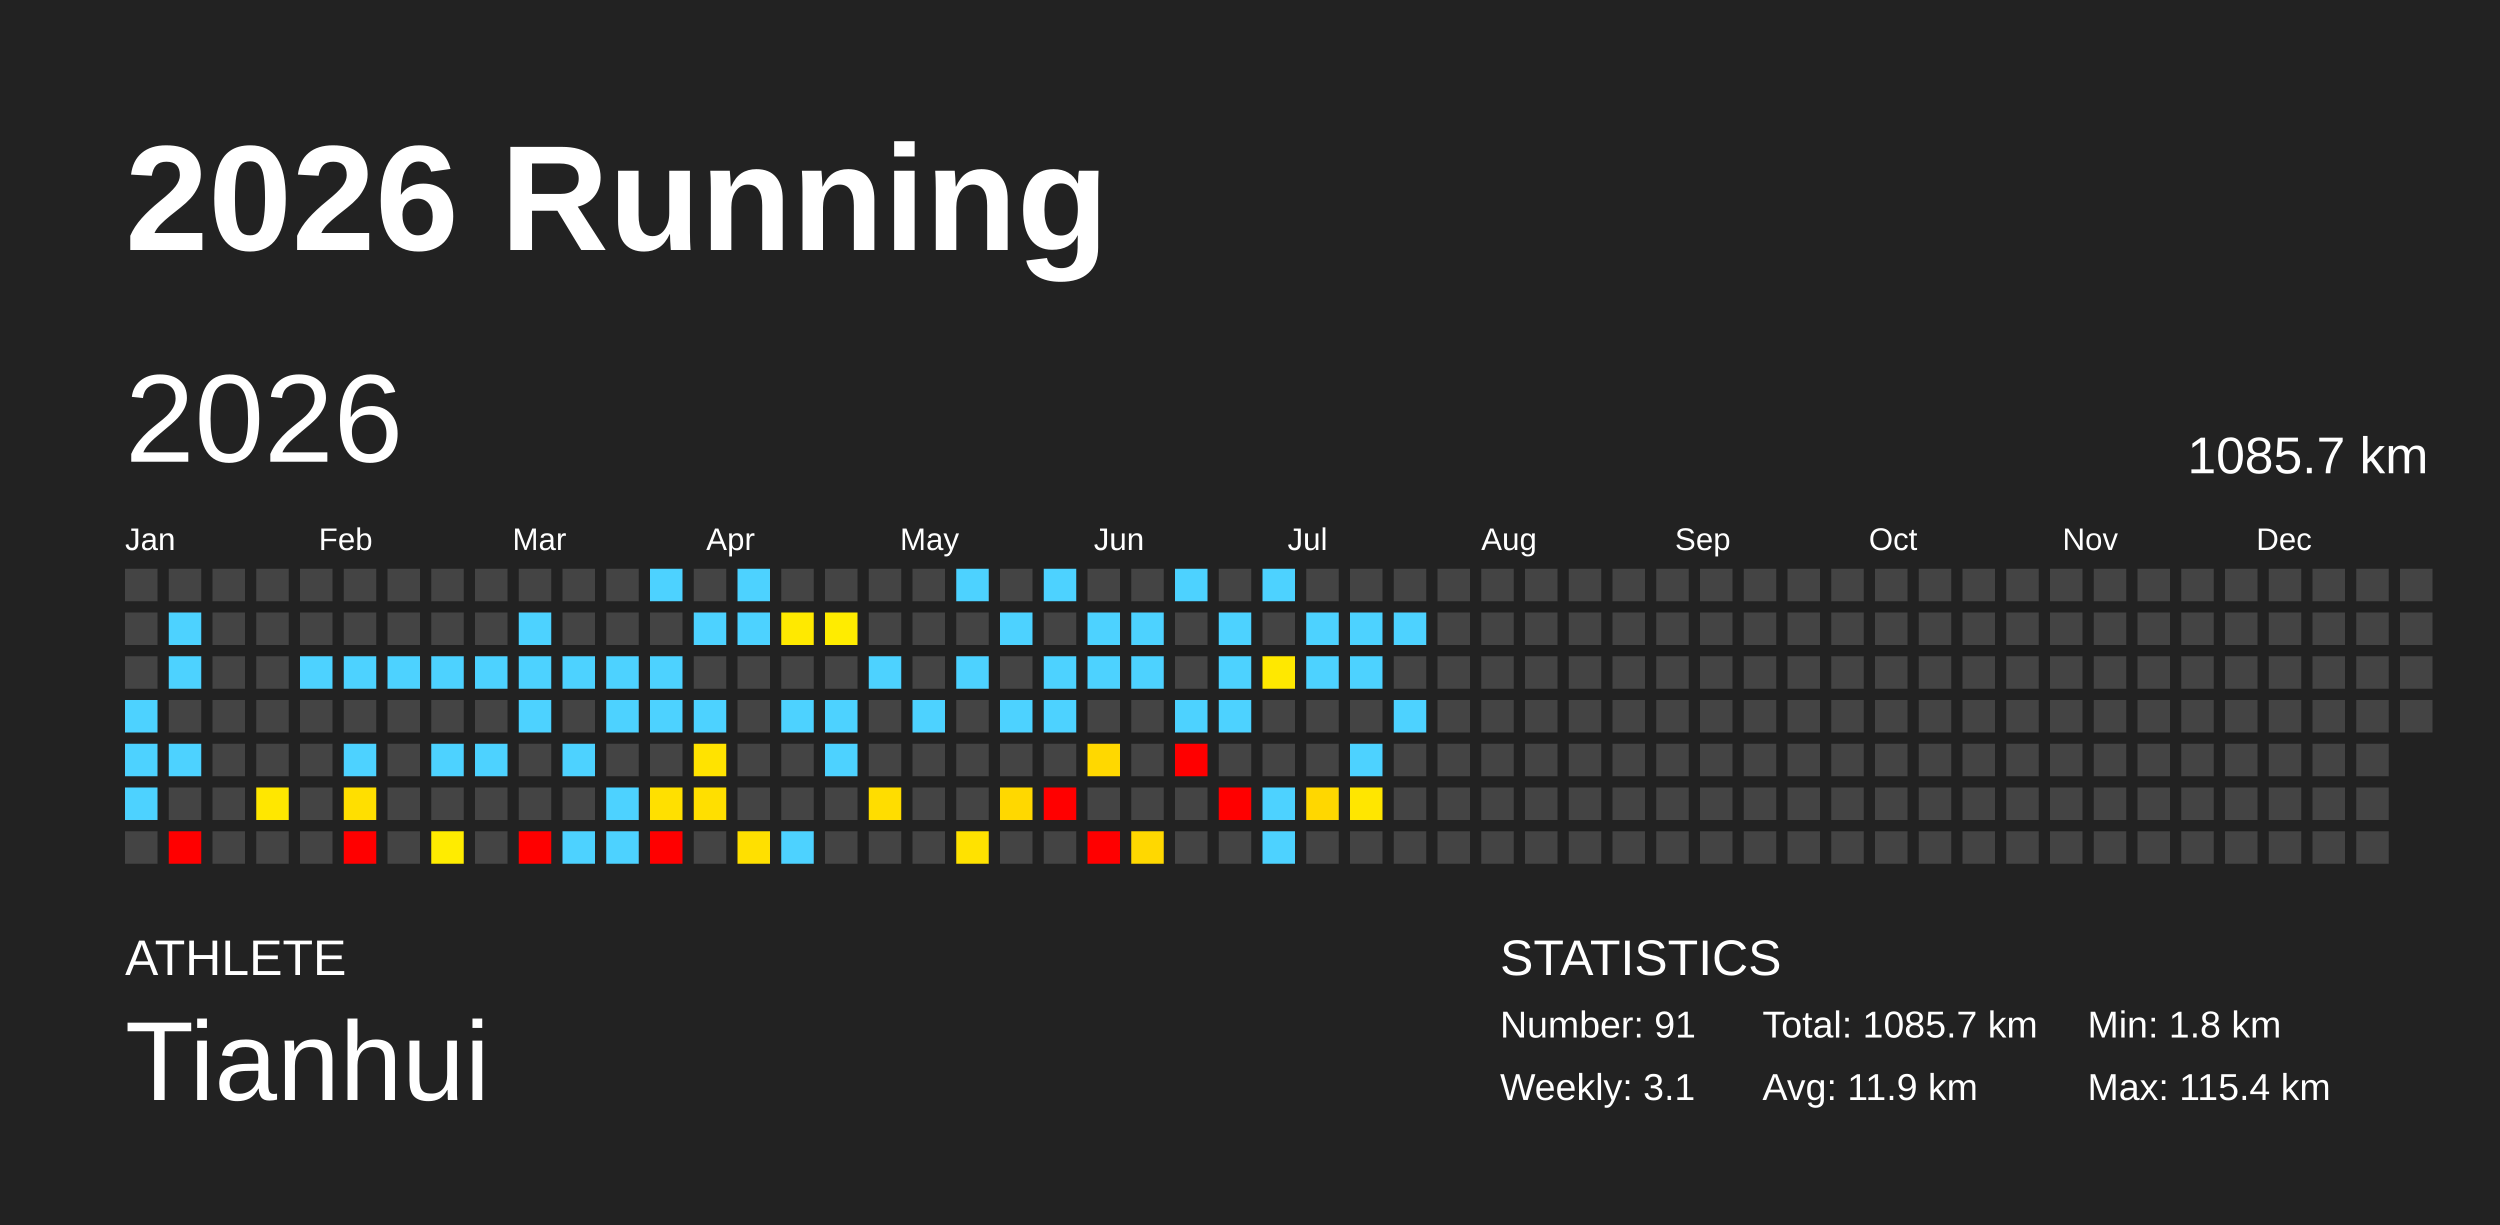
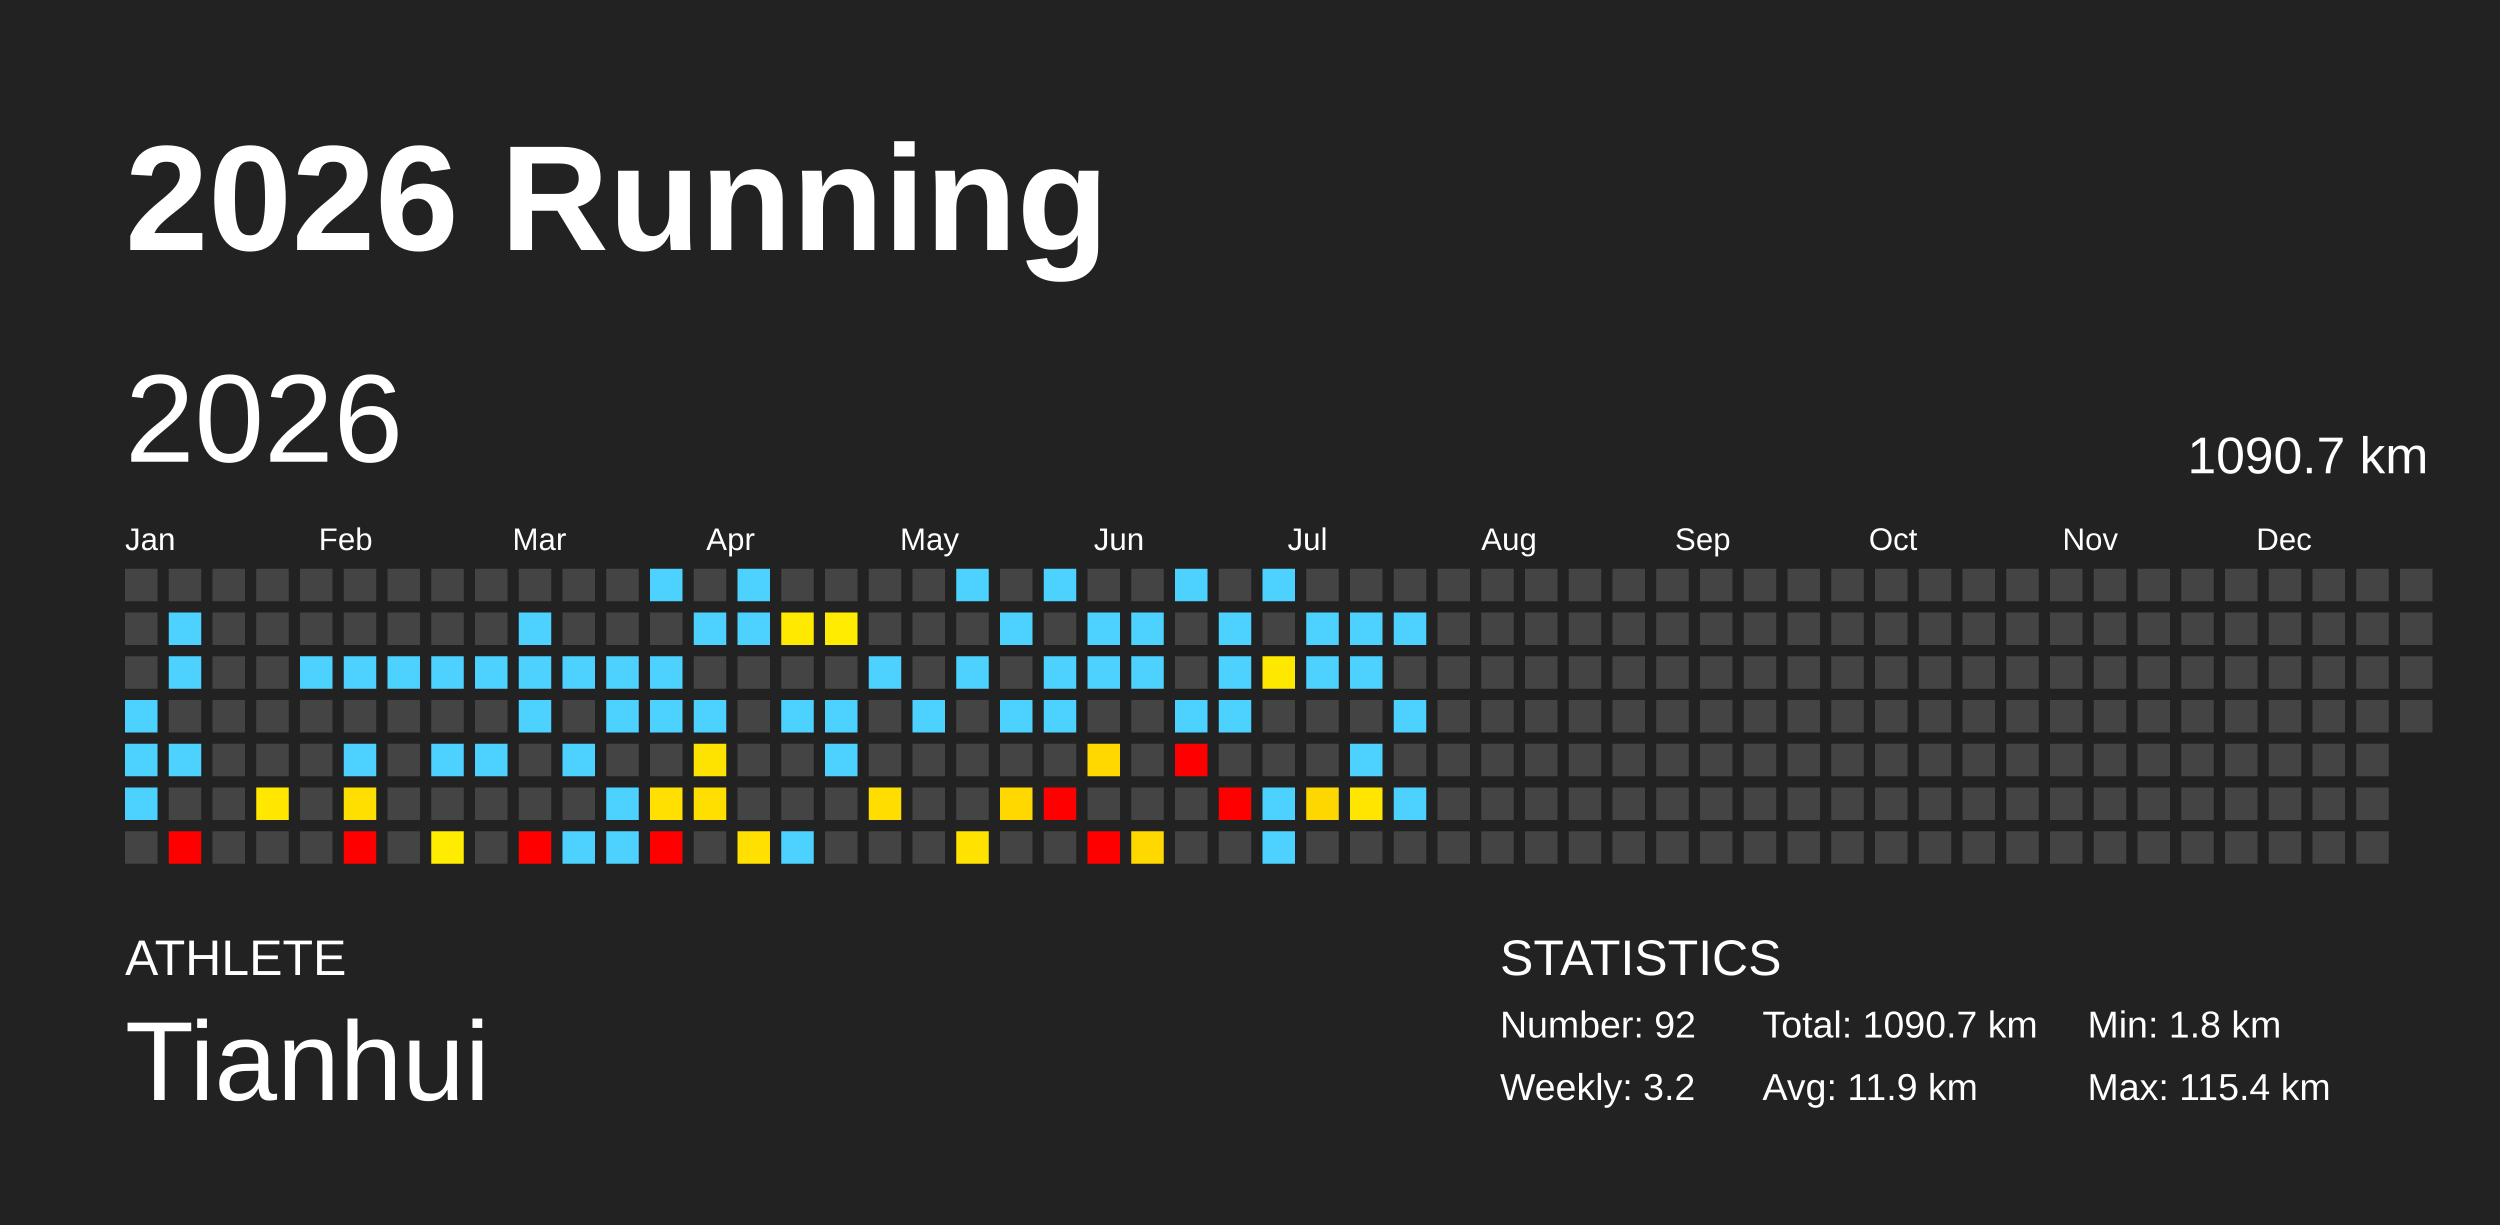
<svg xmlns="http://www.w3.org/2000/svg" baseProfile="full" height="98mm" version="1.1" viewBox="0,0,200,98" width="200mm">
  <defs />
  <rect fill="#222222" height="98" width="200" x="0" y="0" />
  <text fill="#FFFFFF" style="font-size:12px; font-family:Arial; font-weight:bold;" x="10" y="20">2026 Running</text>
  <text fill="#FFFFFF" style="font-size:4px; font-family:Arial" x="10" y="78">ATHLETE</text>
  <text fill="#FFFFFF" style="font-size:9px; font-family:Arial" x="10" y="88">Tianhui</text>
  <text fill="#FFFFFF" style="font-size:4px; font-family:Arial" x="120" y="78">STATISTICS</text>
-   <text fill="#FFFFFF" style="font-size:3px; font-family:Arial" x="120" y="83">Number: 91</text>
-   <text fill="#FFFFFF" style="font-size:3px; font-family:Arial" x="120" y="88">Weekly: 3.1</text>
-   <text fill="#FFFFFF" style="font-size:3px; font-family:Arial" x="141" y="83">Total: 1085.7 km</text>
+   <text fill="#FFFFFF" style="font-size:3px; font-family:Arial" x="120" y="83">Number: 92</text>
+   <text fill="#FFFFFF" style="font-size:3px; font-family:Arial" x="120" y="88">Weekly: 3.2</text>
+   <text fill="#FFFFFF" style="font-size:3px; font-family:Arial" x="141" y="83">Total: 1090.7 km</text>
  <text fill="#FFFFFF" style="font-size:3px; font-family:Arial" x="141" y="88">Avg: 11.9 km</text>
  <text fill="#FFFFFF" style="font-size:3px; font-family:Arial" x="167" y="83">Min: 1.8 km</text>
  <text fill="#FFFFFF" style="font-size:3px; font-family:Arial" x="167" y="88">Max: 115.4 km</text>
  <text dominant-baseline="hanging" fill="#FFFFFF" style="font-size:10.0px; font-family:Arial;" x="10" y="30">2026</text>
-   <text dominant-baseline="hanging" fill="#FFFFFF" style="font-size:4.125px; font-family:Arial;" x="175" y="35">1085.7 km</text>
+   <text dominant-baseline="hanging" fill="#FFFFFF" style="font-size:4.125px; font-family:Arial;" x="175" y="35">1090.7 km</text>
  <text fill="#FFFFFF" style="font-size:2.5px; font-family:Arial" x="10.0" y="44">Jan</text>
  <text fill="#FFFFFF" style="font-size:2.5px; font-family:Arial" x="25.5" y="44">Feb</text>
  <text fill="#FFFFFF" style="font-size:2.5px; font-family:Arial" x="41.0" y="44">Mar</text>
  <text fill="#FFFFFF" style="font-size:2.5px; font-family:Arial" x="56.5" y="44">Apr</text>
  <text fill="#FFFFFF" style="font-size:2.5px; font-family:Arial" x="72.0" y="44">May</text>
  <text fill="#FFFFFF" style="font-size:2.5px; font-family:Arial" x="87.5" y="44">Jun</text>
  <text fill="#FFFFFF" style="font-size:2.5px; font-family:Arial" x="103.0" y="44">Jul</text>
  <text fill="#FFFFFF" style="font-size:2.5px; font-family:Arial" x="118.5" y="44">Aug</text>
  <text fill="#FFFFFF" style="font-size:2.5px; font-family:Arial" x="134.0" y="44">Sep</text>
  <text fill="#FFFFFF" style="font-size:2.5px; font-family:Arial" x="149.5" y="44">Oct</text>
  <text fill="#FFFFFF" style="font-size:2.5px; font-family:Arial" x="165.0" y="44">Nov</text>
  <text fill="#FFFFFF" style="font-size:2.5px; font-family:Arial" x="180.5" y="44">Dec</text>
  <rect fill="#444444" height="2.6" width="2.6" x="10.0" y="45.5" />
  <rect fill="#444444" height="2.6" width="2.6" x="10.0" y="49.0" />
  <rect fill="#444444" height="2.6" width="2.6" x="10.0" y="52.5" />
  <rect fill="#4dd2ff" height="2.6" width="2.6" x="10.0" y="56.0" />
  <rect fill="#4dd2ff" height="2.6" width="2.6" x="10.0" y="59.5" />
  <rect fill="#4dd2ff" height="2.6" width="2.6" x="10.0" y="63.0" />
  <rect fill="#444444" height="2.6" width="2.6" x="10.0" y="66.5" />
  <rect fill="#444444" height="2.6" width="2.6" x="13.5" y="45.5" />
  <rect fill="#4dd2ff" height="2.6" width="2.6" x="13.5" y="49.0" />
  <rect fill="#4dd2ff" height="2.6" width="2.6" x="13.5" y="52.5" />
  <rect fill="#444444" height="2.6" width="2.6" x="13.5" y="56.0" />
  <rect fill="#4dd2ff" height="2.6" width="2.6" x="13.5" y="59.5" />
  <rect fill="#444444" height="2.6" width="2.6" x="13.5" y="63.0" />
  <rect fill="red" height="2.6" width="2.6" x="13.5" y="66.5" />
  <rect fill="#444444" height="2.6" width="2.6" x="17.0" y="45.5" />
  <rect fill="#444444" height="2.6" width="2.6" x="17.0" y="49.0" />
  <rect fill="#444444" height="2.6" width="2.6" x="17.0" y="52.5" />
  <rect fill="#444444" height="2.6" width="2.6" x="17.0" y="56.0" />
  <rect fill="#444444" height="2.6" width="2.6" x="17.0" y="59.5" />
  <rect fill="#444444" height="2.6" width="2.6" x="17.0" y="63.0" />
  <rect fill="#444444" height="2.6" width="2.6" x="17.0" y="66.5" />
  <rect fill="#444444" height="2.6" width="2.6" x="20.5" y="45.5" />
  <rect fill="#444444" height="2.6" width="2.6" x="20.5" y="49.0" />
  <rect fill="#444444" height="2.6" width="2.6" x="20.5" y="52.5" />
  <rect fill="#444444" height="2.6" width="2.6" x="20.5" y="56.0" />
  <rect fill="#444444" height="2.6" width="2.6" x="20.5" y="59.5" />
  <rect fill="#ffe700" height="2.6" width="2.6" x="20.5" y="63.0" />
  <rect fill="#444444" height="2.6" width="2.6" x="20.5" y="66.5" />
  <rect fill="#444444" height="2.6" width="2.6" x="24.0" y="45.5" />
  <rect fill="#444444" height="2.6" width="2.6" x="24.0" y="49.0" />
  <rect fill="#4dd2ff" height="2.6" width="2.6" x="24.0" y="52.5" />
  <rect fill="#444444" height="2.6" width="2.6" x="24.0" y="56.0" />
  <rect fill="#444444" height="2.6" width="2.6" x="24.0" y="59.5" />
  <rect fill="#444444" height="2.6" width="2.6" x="24.0" y="63.0" />
  <rect fill="#444444" height="2.6" width="2.6" x="24.0" y="66.5" />
  <rect fill="#444444" height="2.6" width="2.6" x="27.5" y="45.5" />
  <rect fill="#444444" height="2.6" width="2.6" x="27.5" y="49.0" />
  <rect fill="#4dd2ff" height="2.6" width="2.6" x="27.5" y="52.5" />
  <rect fill="#444444" height="2.6" width="2.6" x="27.5" y="56.0" />
  <rect fill="#4dd2ff" height="2.6" width="2.6" x="27.5" y="59.5" />
  <rect fill="#ffdf00" height="2.6" width="2.6" x="27.5" y="63.0" />
  <rect fill="red" height="2.6" width="2.6" x="27.5" y="66.5" />
  <rect fill="#444444" height="2.6" width="2.6" x="31.0" y="45.5" />
  <rect fill="#444444" height="2.6" width="2.6" x="31.0" y="49.0" />
  <rect fill="#4dd2ff" height="2.6" width="2.6" x="31.0" y="52.5" />
  <rect fill="#444444" height="2.6" width="2.6" x="31.0" y="56.0" />
  <rect fill="#444444" height="2.6" width="2.6" x="31.0" y="59.5" />
  <rect fill="#444444" height="2.6" width="2.6" x="31.0" y="63.0" />
  <rect fill="#444444" height="2.6" width="2.6" x="31.0" y="66.5" />
  <rect fill="#444444" height="2.6" width="2.6" x="34.5" y="45.5" />
  <rect fill="#444444" height="2.6" width="2.6" x="34.5" y="49.0" />
  <rect fill="#4dd2ff" height="2.6" width="2.6" x="34.5" y="52.5" />
  <rect fill="#444444" height="2.6" width="2.6" x="34.5" y="56.0" />
  <rect fill="#4dd2ff" height="2.6" width="2.6" x="34.5" y="59.5" />
  <rect fill="#444444" height="2.6" width="2.6" x="34.5" y="63.0" />
  <rect fill="#ffec00" height="2.6" width="2.6" x="34.5" y="66.5" />
  <rect fill="#444444" height="2.6" width="2.6" x="38.0" y="45.5" />
  <rect fill="#444444" height="2.6" width="2.6" x="38.0" y="49.0" />
  <rect fill="#4dd2ff" height="2.6" width="2.6" x="38.0" y="52.5" />
  <rect fill="#444444" height="2.6" width="2.6" x="38.0" y="56.0" />
  <rect fill="#4dd2ff" height="2.6" width="2.6" x="38.0" y="59.5" />
  <rect fill="#444444" height="2.6" width="2.6" x="38.0" y="63.0" />
  <rect fill="#444444" height="2.6" width="2.6" x="38.0" y="66.5" />
  <rect fill="#444444" height="2.6" width="2.6" x="41.5" y="45.5" />
  <rect fill="#4dd2ff" height="2.6" width="2.6" x="41.5" y="49.0" />
  <rect fill="#4dd2ff" height="2.6" width="2.6" x="41.5" y="52.5" />
  <rect fill="#4dd2ff" height="2.6" width="2.6" x="41.5" y="56.0" />
  <rect fill="#444444" height="2.6" width="2.6" x="41.5" y="59.5" />
  <rect fill="#444444" height="2.6" width="2.6" x="41.5" y="63.0" />
  <rect fill="red" height="2.6" width="2.6" x="41.5" y="66.5" />
  <rect fill="#444444" height="2.6" width="2.6" x="45.0" y="45.5" />
  <rect fill="#444444" height="2.6" width="2.6" x="45.0" y="49.0" />
  <rect fill="#4dd2ff" height="2.6" width="2.6" x="45.0" y="52.5" />
  <rect fill="#444444" height="2.6" width="2.6" x="45.0" y="56.0" />
  <rect fill="#4dd2ff" height="2.6" width="2.6" x="45.0" y="59.5" />
  <rect fill="#444444" height="2.6" width="2.6" x="45.0" y="63.0" />
  <rect fill="#4dd2ff" height="2.6" width="2.6" x="45.0" y="66.5" />
  <rect fill="#444444" height="2.6" width="2.6" x="48.5" y="45.5" />
  <rect fill="#444444" height="2.6" width="2.6" x="48.5" y="49.0" />
  <rect fill="#4dd2ff" height="2.6" width="2.6" x="48.5" y="52.5" />
  <rect fill="#4dd2ff" height="2.6" width="2.6" x="48.5" y="56.0" />
  <rect fill="#444444" height="2.6" width="2.6" x="48.5" y="59.5" />
  <rect fill="#4dd2ff" height="2.6" width="2.6" x="48.5" y="63.0" />
  <rect fill="#4dd2ff" height="2.6" width="2.6" x="48.5" y="66.5" />
  <rect fill="#4dd2ff" height="2.6" width="2.6" x="52.0" y="45.5" />
  <rect fill="#444444" height="2.6" width="2.6" x="52.0" y="49.0" />
  <rect fill="#4dd2ff" height="2.6" width="2.6" x="52.0" y="52.5" />
  <rect fill="#4dd2ff" height="2.6" width="2.6" x="52.0" y="56.0" />
  <rect fill="#444444" height="2.6" width="2.6" x="52.0" y="59.5" />
  <rect fill="#ffe000" height="2.6" width="2.6" x="52.0" y="63.0" />
  <rect fill="red" height="2.6" width="2.6" x="52.0" y="66.5" />
  <rect fill="#444444" height="2.6" width="2.6" x="55.5" y="45.5" />
  <rect fill="#4dd2ff" height="2.6" width="2.6" x="55.5" y="49.0" />
  <rect fill="#444444" height="2.6" width="2.6" x="55.5" y="52.5" />
  <rect fill="#4dd2ff" height="2.6" width="2.6" x="55.5" y="56.0" />
  <rect fill="#ffe300" height="2.6" width="2.6" x="55.5" y="59.5" />
  <rect fill="#ffdf00" height="2.6" width="2.6" x="55.5" y="63.0" />
  <rect fill="#444444" height="2.6" width="2.6" x="55.5" y="66.5" />
  <rect fill="#4dd2ff" height="2.6" width="2.6" x="59.0" y="45.5" />
  <rect fill="#4dd2ff" height="2.6" width="2.6" x="59.0" y="49.0" />
  <rect fill="#444444" height="2.6" width="2.6" x="59.0" y="52.5" />
  <rect fill="#444444" height="2.6" width="2.6" x="59.0" y="56.0" />
  <rect fill="#444444" height="2.6" width="2.6" x="59.0" y="59.5" />
  <rect fill="#444444" height="2.6" width="2.6" x="59.0" y="63.0" />
  <rect fill="#ffe000" height="2.6" width="2.6" x="59.0" y="66.5" />
  <rect fill="#444444" height="2.6" width="2.6" x="62.5" y="45.5" />
  <rect fill="#ffe900" height="2.6" width="2.6" x="62.5" y="49.0" />
  <rect fill="#444444" height="2.6" width="2.6" x="62.5" y="52.5" />
  <rect fill="#4dd2ff" height="2.6" width="2.6" x="62.5" y="56.0" />
  <rect fill="#444444" height="2.6" width="2.6" x="62.5" y="59.5" />
  <rect fill="#444444" height="2.6" width="2.6" x="62.5" y="63.0" />
  <rect fill="#4dd2ff" height="2.6" width="2.6" x="62.5" y="66.5" />
  <rect fill="#444444" height="2.6" width="2.6" x="66.0" y="45.5" />
  <rect fill="#ffec00" height="2.6" width="2.6" x="66.0" y="49.0" />
  <rect fill="#444444" height="2.6" width="2.6" x="66.0" y="52.5" />
  <rect fill="#4dd2ff" height="2.6" width="2.6" x="66.0" y="56.0" />
  <rect fill="#4dd2ff" height="2.6" width="2.6" x="66.0" y="59.5" />
  <rect fill="#444444" height="2.6" width="2.6" x="66.0" y="63.0" />
  <rect fill="#444444" height="2.6" width="2.6" x="66.0" y="66.5" />
  <rect fill="#444444" height="2.6" width="2.6" x="69.5" y="45.5" />
  <rect fill="#444444" height="2.6" width="2.6" x="69.5" y="49.0" />
  <rect fill="#4dd2ff" height="2.6" width="2.6" x="69.5" y="52.5" />
  <rect fill="#444444" height="2.6" width="2.6" x="69.5" y="56.0" />
  <rect fill="#444444" height="2.6" width="2.6" x="69.5" y="59.5" />
  <rect fill="#ffdd00" height="2.6" width="2.6" x="69.5" y="63.0" />
  <rect fill="#444444" height="2.6" width="2.6" x="69.5" y="66.5" />
  <rect fill="#444444" height="2.6" width="2.6" x="73.0" y="45.5" />
  <rect fill="#444444" height="2.6" width="2.6" x="73.0" y="49.0" />
  <rect fill="#444444" height="2.6" width="2.6" x="73.0" y="52.5" />
  <rect fill="#4dd2ff" height="2.6" width="2.6" x="73.0" y="56.0" />
  <rect fill="#444444" height="2.6" width="2.6" x="73.0" y="59.5" />
  <rect fill="#444444" height="2.6" width="2.6" x="73.0" y="63.0" />
  <rect fill="#444444" height="2.6" width="2.6" x="73.0" y="66.5" />
  <rect fill="#4dd2ff" height="2.6" width="2.6" x="76.5" y="45.5" />
  <rect fill="#444444" height="2.6" width="2.6" x="76.5" y="49.0" />
  <rect fill="#4dd2ff" height="2.6" width="2.6" x="76.5" y="52.5" />
  <rect fill="#444444" height="2.6" width="2.6" x="76.5" y="56.0" />
  <rect fill="#444444" height="2.6" width="2.6" x="76.5" y="59.5" />
  <rect fill="#444444" height="2.6" width="2.6" x="76.5" y="63.0" />
  <rect fill="#ffe200" height="2.6" width="2.6" x="76.5" y="66.5" />
  <rect fill="#444444" height="2.6" width="2.6" x="80.0" y="45.5" />
  <rect fill="#4dd2ff" height="2.6" width="2.6" x="80.0" y="49.0" />
  <rect fill="#444444" height="2.6" width="2.6" x="80.0" y="52.5" />
  <rect fill="#4dd2ff" height="2.6" width="2.6" x="80.0" y="56.0" />
  <rect fill="#444444" height="2.6" width="2.6" x="80.0" y="59.5" />
  <rect fill="#ffd800" height="2.6" width="2.6" x="80.0" y="63.0" />
  <rect fill="#444444" height="2.6" width="2.6" x="80.0" y="66.5" />
  <rect fill="#4dd2ff" height="2.6" width="2.6" x="83.5" y="45.5" />
  <rect fill="#444444" height="2.6" width="2.6" x="83.5" y="49.0" />
  <rect fill="#4dd2ff" height="2.6" width="2.6" x="83.5" y="52.5" />
  <rect fill="#4dd2ff" height="2.6" width="2.6" x="83.5" y="56.0" />
  <rect fill="#444444" height="2.6" width="2.6" x="83.5" y="59.5" />
  <rect fill="red" height="2.6" width="2.6" x="83.5" y="63.0" />
  <rect fill="#444444" height="2.6" width="2.6" x="83.5" y="66.5" />
  <rect fill="#444444" height="2.6" width="2.6" x="87.0" y="45.5" />
  <rect fill="#4dd2ff" height="2.6" width="2.6" x="87.0" y="49.0" />
  <rect fill="#4dd2ff" height="2.6" width="2.6" x="87.0" y="52.5" />
  <rect fill="#444444" height="2.6" width="2.6" x="87.0" y="56.0" />
  <rect fill="#ffd800" height="2.6" width="2.6" x="87.0" y="59.5" />
  <rect fill="#444444" height="2.6" width="2.6" x="87.0" y="63.0" />
  <rect fill="red" height="2.6" width="2.6" x="87.0" y="66.5" />
  <rect fill="#444444" height="2.6" width="2.6" x="90.5" y="45.5" />
  <rect fill="#4dd2ff" height="2.6" width="2.6" x="90.5" y="49.0" />
  <rect fill="#4dd2ff" height="2.6" width="2.6" x="90.5" y="52.5" />
  <rect fill="#444444" height="2.6" width="2.6" x="90.5" y="56.0" />
  <rect fill="#444444" height="2.6" width="2.6" x="90.5" y="59.5" />
  <rect fill="#444444" height="2.6" width="2.6" x="90.5" y="63.0" />
  <rect fill="#ffd800" height="2.6" width="2.6" x="90.5" y="66.5" />
  <rect fill="#4dd2ff" height="2.6" width="2.6" x="94.0" y="45.5" />
  <rect fill="#444444" height="2.6" width="2.6" x="94.0" y="49.0" />
  <rect fill="#444444" height="2.6" width="2.6" x="94.0" y="52.5" />
  <rect fill="#4dd2ff" height="2.6" width="2.6" x="94.0" y="56.0" />
  <rect fill="red" height="2.6" width="2.6" x="94.0" y="59.5" />
  <rect fill="#444444" height="2.6" width="2.6" x="94.0" y="63.0" />
  <rect fill="#444444" height="2.6" width="2.6" x="94.0" y="66.5" />
  <rect fill="#444444" height="2.6" width="2.6" x="97.5" y="45.5" />
  <rect fill="#4dd2ff" height="2.6" width="2.6" x="97.5" y="49.0" />
  <rect fill="#4dd2ff" height="2.6" width="2.6" x="97.5" y="52.5" />
  <rect fill="#4dd2ff" height="2.6" width="2.6" x="97.5" y="56.0" />
  <rect fill="#444444" height="2.6" width="2.6" x="97.5" y="59.5" />
  <rect fill="red" height="2.6" width="2.6" x="97.5" y="63.0" />
  <rect fill="#444444" height="2.6" width="2.6" x="97.5" y="66.5" />
  <rect fill="#4dd2ff" height="2.6" width="2.6" x="101.0" y="45.5" />
  <rect fill="#444444" height="2.6" width="2.6" x="101.0" y="49.0" />
  <rect fill="#ffe800" height="2.6" width="2.6" x="101.0" y="52.5" />
  <rect fill="#444444" height="2.6" width="2.6" x="101.0" y="56.0" />
  <rect fill="#444444" height="2.6" width="2.6" x="101.0" y="59.5" />
  <rect fill="#4dd2ff" height="2.6" width="2.6" x="101.0" y="63.0" />
  <rect fill="#4dd2ff" height="2.6" width="2.6" x="101.0" y="66.5" />
  <rect fill="#444444" height="2.6" width="2.6" x="104.5" y="45.5" />
  <rect fill="#4dd2ff" height="2.6" width="2.6" x="104.5" y="49.0" />
  <rect fill="#4dd2ff" height="2.6" width="2.6" x="104.5" y="52.5" />
  <rect fill="#444444" height="2.6" width="2.6" x="104.5" y="56.0" />
  <rect fill="#444444" height="2.6" width="2.6" x="104.5" y="59.5" />
  <rect fill="#ffd700" height="2.6" width="2.6" x="104.5" y="63.0" />
  <rect fill="#444444" height="2.6" width="2.6" x="104.5" y="66.5" />
  <rect fill="#444444" height="2.6" width="2.6" x="108.0" y="45.5" />
  <rect fill="#4dd2ff" height="2.6" width="2.6" x="108.0" y="49.0" />
  <rect fill="#4dd2ff" height="2.6" width="2.6" x="108.0" y="52.5" />
  <rect fill="#444444" height="2.6" width="2.6" x="108.0" y="56.0" />
  <rect fill="#4dd2ff" height="2.6" width="2.6" x="108.0" y="59.5" />
  <rect fill="#ffe600" height="2.6" width="2.6" x="108.0" y="63.0" />
  <rect fill="#444444" height="2.6" width="2.6" x="108.0" y="66.5" />
  <rect fill="#444444" height="2.6" width="2.6" x="111.5" y="45.5" />
  <rect fill="#4dd2ff" height="2.6" width="2.6" x="111.5" y="49.0" />
  <rect fill="#444444" height="2.6" width="2.6" x="111.5" y="52.5" />
  <rect fill="#4dd2ff" height="2.6" width="2.6" x="111.5" y="56.0" />
  <rect fill="#444444" height="2.6" width="2.6" x="111.5" y="59.5" />
-   <rect fill="#444444" height="2.6" width="2.6" x="111.5" y="63.0" />
+   <rect fill="#4dd2ff" height="2.6" width="2.6" x="111.5" y="63.0" />
  <rect fill="#444444" height="2.6" width="2.6" x="111.5" y="66.5" />
  <rect fill="#444444" height="2.6" width="2.6" x="115.0" y="45.5" />
  <rect fill="#444444" height="2.6" width="2.6" x="115.0" y="49.0" />
  <rect fill="#444444" height="2.6" width="2.6" x="115.0" y="52.5" />
  <rect fill="#444444" height="2.6" width="2.6" x="115.0" y="56.0" />
  <rect fill="#444444" height="2.6" width="2.6" x="115.0" y="59.5" />
  <rect fill="#444444" height="2.6" width="2.6" x="115.0" y="63.0" />
  <rect fill="#444444" height="2.6" width="2.6" x="115.0" y="66.5" />
  <rect fill="#444444" height="2.6" width="2.6" x="118.5" y="45.5" />
  <rect fill="#444444" height="2.6" width="2.6" x="118.5" y="49.0" />
  <rect fill="#444444" height="2.6" width="2.6" x="118.5" y="52.5" />
  <rect fill="#444444" height="2.6" width="2.6" x="118.5" y="56.0" />
  <rect fill="#444444" height="2.6" width="2.6" x="118.5" y="59.5" />
  <rect fill="#444444" height="2.6" width="2.6" x="118.5" y="63.0" />
  <rect fill="#444444" height="2.6" width="2.6" x="118.5" y="66.5" />
  <rect fill="#444444" height="2.6" width="2.6" x="122.0" y="45.5" />
  <rect fill="#444444" height="2.6" width="2.6" x="122.0" y="49.0" />
  <rect fill="#444444" height="2.6" width="2.6" x="122.0" y="52.5" />
  <rect fill="#444444" height="2.6" width="2.6" x="122.0" y="56.0" />
  <rect fill="#444444" height="2.6" width="2.6" x="122.0" y="59.5" />
  <rect fill="#444444" height="2.6" width="2.6" x="122.0" y="63.0" />
  <rect fill="#444444" height="2.6" width="2.6" x="122.0" y="66.5" />
  <rect fill="#444444" height="2.6" width="2.6" x="125.5" y="45.5" />
  <rect fill="#444444" height="2.6" width="2.6" x="125.5" y="49.0" />
  <rect fill="#444444" height="2.6" width="2.6" x="125.5" y="52.5" />
  <rect fill="#444444" height="2.6" width="2.6" x="125.5" y="56.0" />
  <rect fill="#444444" height="2.6" width="2.6" x="125.5" y="59.5" />
  <rect fill="#444444" height="2.6" width="2.6" x="125.5" y="63.0" />
  <rect fill="#444444" height="2.6" width="2.6" x="125.5" y="66.5" />
  <rect fill="#444444" height="2.6" width="2.6" x="129.0" y="45.5" />
  <rect fill="#444444" height="2.6" width="2.6" x="129.0" y="49.0" />
  <rect fill="#444444" height="2.6" width="2.6" x="129.0" y="52.5" />
  <rect fill="#444444" height="2.6" width="2.6" x="129.0" y="56.0" />
  <rect fill="#444444" height="2.6" width="2.6" x="129.0" y="59.5" />
  <rect fill="#444444" height="2.6" width="2.6" x="129.0" y="63.0" />
  <rect fill="#444444" height="2.6" width="2.6" x="129.0" y="66.5" />
  <rect fill="#444444" height="2.6" width="2.6" x="132.5" y="45.5" />
  <rect fill="#444444" height="2.6" width="2.6" x="132.5" y="49.0" />
  <rect fill="#444444" height="2.6" width="2.6" x="132.5" y="52.5" />
  <rect fill="#444444" height="2.6" width="2.6" x="132.5" y="56.0" />
  <rect fill="#444444" height="2.6" width="2.6" x="132.5" y="59.5" />
  <rect fill="#444444" height="2.6" width="2.6" x="132.5" y="63.0" />
  <rect fill="#444444" height="2.6" width="2.6" x="132.5" y="66.5" />
  <rect fill="#444444" height="2.6" width="2.6" x="136.0" y="45.5" />
  <rect fill="#444444" height="2.6" width="2.6" x="136.0" y="49.0" />
  <rect fill="#444444" height="2.6" width="2.6" x="136.0" y="52.5" />
  <rect fill="#444444" height="2.6" width="2.6" x="136.0" y="56.0" />
  <rect fill="#444444" height="2.6" width="2.6" x="136.0" y="59.5" />
  <rect fill="#444444" height="2.6" width="2.6" x="136.0" y="63.0" />
  <rect fill="#444444" height="2.6" width="2.6" x="136.0" y="66.5" />
  <rect fill="#444444" height="2.6" width="2.6" x="139.5" y="45.5" />
  <rect fill="#444444" height="2.6" width="2.6" x="139.5" y="49.0" />
  <rect fill="#444444" height="2.6" width="2.6" x="139.5" y="52.5" />
  <rect fill="#444444" height="2.6" width="2.6" x="139.5" y="56.0" />
  <rect fill="#444444" height="2.6" width="2.6" x="139.5" y="59.5" />
  <rect fill="#444444" height="2.6" width="2.6" x="139.5" y="63.0" />
  <rect fill="#444444" height="2.6" width="2.6" x="139.5" y="66.5" />
  <rect fill="#444444" height="2.6" width="2.6" x="143.0" y="45.5" />
  <rect fill="#444444" height="2.6" width="2.6" x="143.0" y="49.0" />
  <rect fill="#444444" height="2.6" width="2.6" x="143.0" y="52.5" />
  <rect fill="#444444" height="2.6" width="2.6" x="143.0" y="56.0" />
  <rect fill="#444444" height="2.6" width="2.6" x="143.0" y="59.5" />
  <rect fill="#444444" height="2.6" width="2.6" x="143.0" y="63.0" />
  <rect fill="#444444" height="2.6" width="2.6" x="143.0" y="66.5" />
  <rect fill="#444444" height="2.6" width="2.6" x="146.5" y="45.5" />
  <rect fill="#444444" height="2.6" width="2.6" x="146.5" y="49.0" />
  <rect fill="#444444" height="2.6" width="2.6" x="146.5" y="52.5" />
  <rect fill="#444444" height="2.6" width="2.6" x="146.5" y="56.0" />
  <rect fill="#444444" height="2.6" width="2.6" x="146.5" y="59.5" />
  <rect fill="#444444" height="2.6" width="2.6" x="146.5" y="63.0" />
  <rect fill="#444444" height="2.6" width="2.6" x="146.5" y="66.5" />
  <rect fill="#444444" height="2.6" width="2.6" x="150.0" y="45.5" />
  <rect fill="#444444" height="2.6" width="2.6" x="150.0" y="49.0" />
  <rect fill="#444444" height="2.6" width="2.6" x="150.0" y="52.5" />
  <rect fill="#444444" height="2.6" width="2.6" x="150.0" y="56.0" />
  <rect fill="#444444" height="2.6" width="2.6" x="150.0" y="59.5" />
  <rect fill="#444444" height="2.6" width="2.6" x="150.0" y="63.0" />
  <rect fill="#444444" height="2.6" width="2.6" x="150.0" y="66.5" />
  <rect fill="#444444" height="2.6" width="2.6" x="153.5" y="45.5" />
  <rect fill="#444444" height="2.6" width="2.6" x="153.5" y="49.0" />
  <rect fill="#444444" height="2.6" width="2.6" x="153.5" y="52.5" />
  <rect fill="#444444" height="2.6" width="2.6" x="153.5" y="56.0" />
  <rect fill="#444444" height="2.6" width="2.6" x="153.5" y="59.5" />
  <rect fill="#444444" height="2.6" width="2.6" x="153.5" y="63.0" />
  <rect fill="#444444" height="2.6" width="2.6" x="153.5" y="66.5" />
  <rect fill="#444444" height="2.6" width="2.6" x="157.0" y="45.5" />
  <rect fill="#444444" height="2.6" width="2.6" x="157.0" y="49.0" />
  <rect fill="#444444" height="2.6" width="2.6" x="157.0" y="52.5" />
  <rect fill="#444444" height="2.6" width="2.6" x="157.0" y="56.0" />
  <rect fill="#444444" height="2.6" width="2.6" x="157.0" y="59.5" />
  <rect fill="#444444" height="2.6" width="2.6" x="157.0" y="63.0" />
  <rect fill="#444444" height="2.6" width="2.6" x="157.0" y="66.5" />
  <rect fill="#444444" height="2.6" width="2.6" x="160.5" y="45.5" />
  <rect fill="#444444" height="2.6" width="2.6" x="160.5" y="49.0" />
  <rect fill="#444444" height="2.6" width="2.6" x="160.5" y="52.5" />
  <rect fill="#444444" height="2.6" width="2.6" x="160.5" y="56.0" />
  <rect fill="#444444" height="2.6" width="2.6" x="160.5" y="59.5" />
  <rect fill="#444444" height="2.6" width="2.6" x="160.5" y="63.0" />
  <rect fill="#444444" height="2.6" width="2.6" x="160.5" y="66.5" />
  <rect fill="#444444" height="2.6" width="2.6" x="164.0" y="45.5" />
  <rect fill="#444444" height="2.6" width="2.6" x="164.0" y="49.0" />
  <rect fill="#444444" height="2.6" width="2.6" x="164.0" y="52.5" />
  <rect fill="#444444" height="2.6" width="2.6" x="164.0" y="56.0" />
  <rect fill="#444444" height="2.6" width="2.6" x="164.0" y="59.5" />
  <rect fill="#444444" height="2.6" width="2.6" x="164.0" y="63.0" />
  <rect fill="#444444" height="2.6" width="2.6" x="164.0" y="66.5" />
  <rect fill="#444444" height="2.6" width="2.6" x="167.5" y="45.5" />
  <rect fill="#444444" height="2.6" width="2.6" x="167.5" y="49.0" />
  <rect fill="#444444" height="2.6" width="2.6" x="167.5" y="52.5" />
  <rect fill="#444444" height="2.6" width="2.6" x="167.5" y="56.0" />
  <rect fill="#444444" height="2.6" width="2.6" x="167.5" y="59.5" />
  <rect fill="#444444" height="2.6" width="2.6" x="167.5" y="63.0" />
  <rect fill="#444444" height="2.6" width="2.6" x="167.5" y="66.5" />
  <rect fill="#444444" height="2.6" width="2.6" x="171.0" y="45.5" />
  <rect fill="#444444" height="2.6" width="2.6" x="171.0" y="49.0" />
  <rect fill="#444444" height="2.6" width="2.6" x="171.0" y="52.5" />
  <rect fill="#444444" height="2.6" width="2.6" x="171.0" y="56.0" />
  <rect fill="#444444" height="2.6" width="2.6" x="171.0" y="59.5" />
  <rect fill="#444444" height="2.6" width="2.6" x="171.0" y="63.0" />
  <rect fill="#444444" height="2.6" width="2.6" x="171.0" y="66.5" />
  <rect fill="#444444" height="2.6" width="2.6" x="174.5" y="45.5" />
  <rect fill="#444444" height="2.6" width="2.6" x="174.5" y="49.0" />
  <rect fill="#444444" height="2.6" width="2.6" x="174.5" y="52.5" />
  <rect fill="#444444" height="2.6" width="2.6" x="174.5" y="56.0" />
  <rect fill="#444444" height="2.6" width="2.6" x="174.5" y="59.5" />
  <rect fill="#444444" height="2.6" width="2.6" x="174.5" y="63.0" />
  <rect fill="#444444" height="2.6" width="2.6" x="174.5" y="66.5" />
  <rect fill="#444444" height="2.6" width="2.6" x="178.0" y="45.5" />
  <rect fill="#444444" height="2.6" width="2.6" x="178.0" y="49.0" />
  <rect fill="#444444" height="2.6" width="2.6" x="178.0" y="52.5" />
  <rect fill="#444444" height="2.6" width="2.6" x="178.0" y="56.0" />
  <rect fill="#444444" height="2.6" width="2.6" x="178.0" y="59.5" />
  <rect fill="#444444" height="2.6" width="2.6" x="178.0" y="63.0" />
  <rect fill="#444444" height="2.6" width="2.6" x="178.0" y="66.5" />
  <rect fill="#444444" height="2.6" width="2.6" x="181.5" y="45.5" />
  <rect fill="#444444" height="2.6" width="2.6" x="181.5" y="49.0" />
  <rect fill="#444444" height="2.6" width="2.6" x="181.5" y="52.5" />
  <rect fill="#444444" height="2.6" width="2.6" x="181.5" y="56.0" />
  <rect fill="#444444" height="2.6" width="2.6" x="181.5" y="59.5" />
  <rect fill="#444444" height="2.6" width="2.6" x="181.5" y="63.0" />
  <rect fill="#444444" height="2.6" width="2.6" x="181.5" y="66.5" />
  <rect fill="#444444" height="2.6" width="2.6" x="185.0" y="45.5" />
  <rect fill="#444444" height="2.6" width="2.6" x="185.0" y="49.0" />
  <rect fill="#444444" height="2.6" width="2.6" x="185.0" y="52.5" />
  <rect fill="#444444" height="2.6" width="2.6" x="185.0" y="56.0" />
  <rect fill="#444444" height="2.6" width="2.6" x="185.0" y="59.5" />
  <rect fill="#444444" height="2.6" width="2.6" x="185.0" y="63.0" />
  <rect fill="#444444" height="2.6" width="2.6" x="185.0" y="66.5" />
  <rect fill="#444444" height="2.6" width="2.6" x="188.5" y="45.5" />
  <rect fill="#444444" height="2.6" width="2.6" x="188.5" y="49.0" />
  <rect fill="#444444" height="2.6" width="2.6" x="188.5" y="52.5" />
  <rect fill="#444444" height="2.6" width="2.6" x="188.5" y="56.0" />
  <rect fill="#444444" height="2.6" width="2.6" x="188.5" y="59.5" />
  <rect fill="#444444" height="2.6" width="2.6" x="188.5" y="63.0" />
  <rect fill="#444444" height="2.6" width="2.6" x="188.5" y="66.5" />
  <rect fill="#444444" height="2.6" width="2.6" x="192.0" y="45.5" />
  <rect fill="#444444" height="2.6" width="2.6" x="192.0" y="49.0" />
  <rect fill="#444444" height="2.6" width="2.6" x="192.0" y="52.5" />
  <rect fill="#444444" height="2.6" width="2.6" x="192.0" y="56.0" />
</svg>
